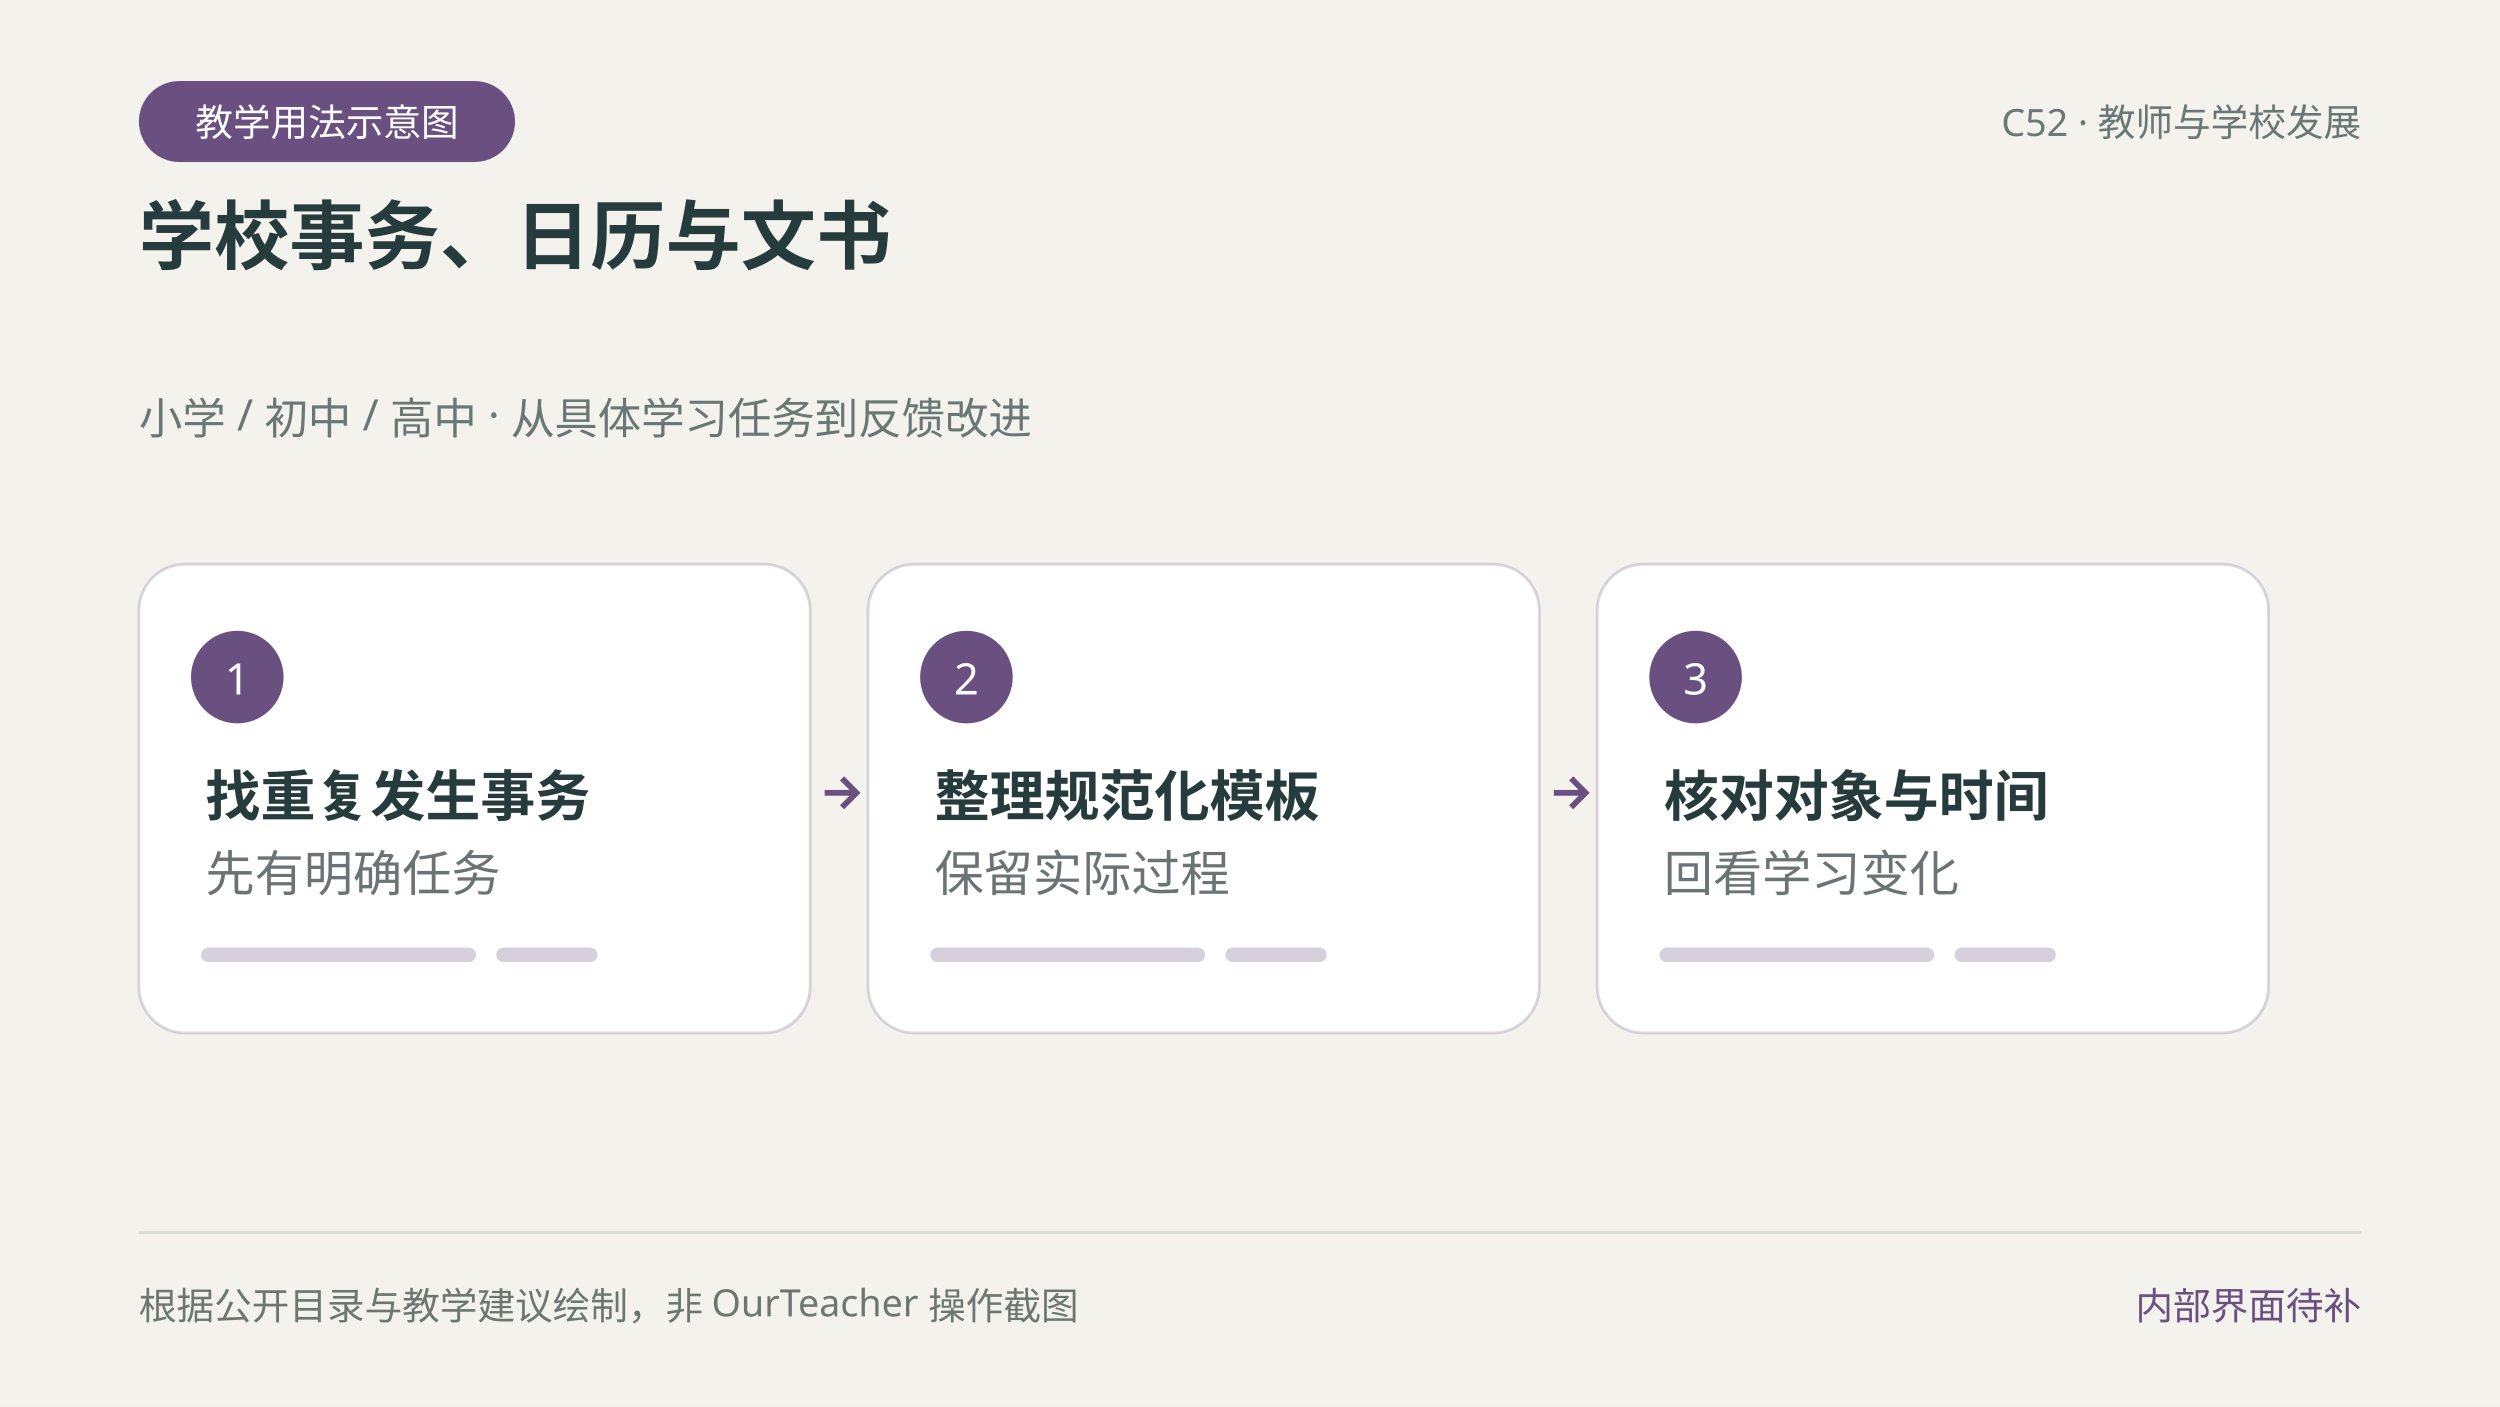
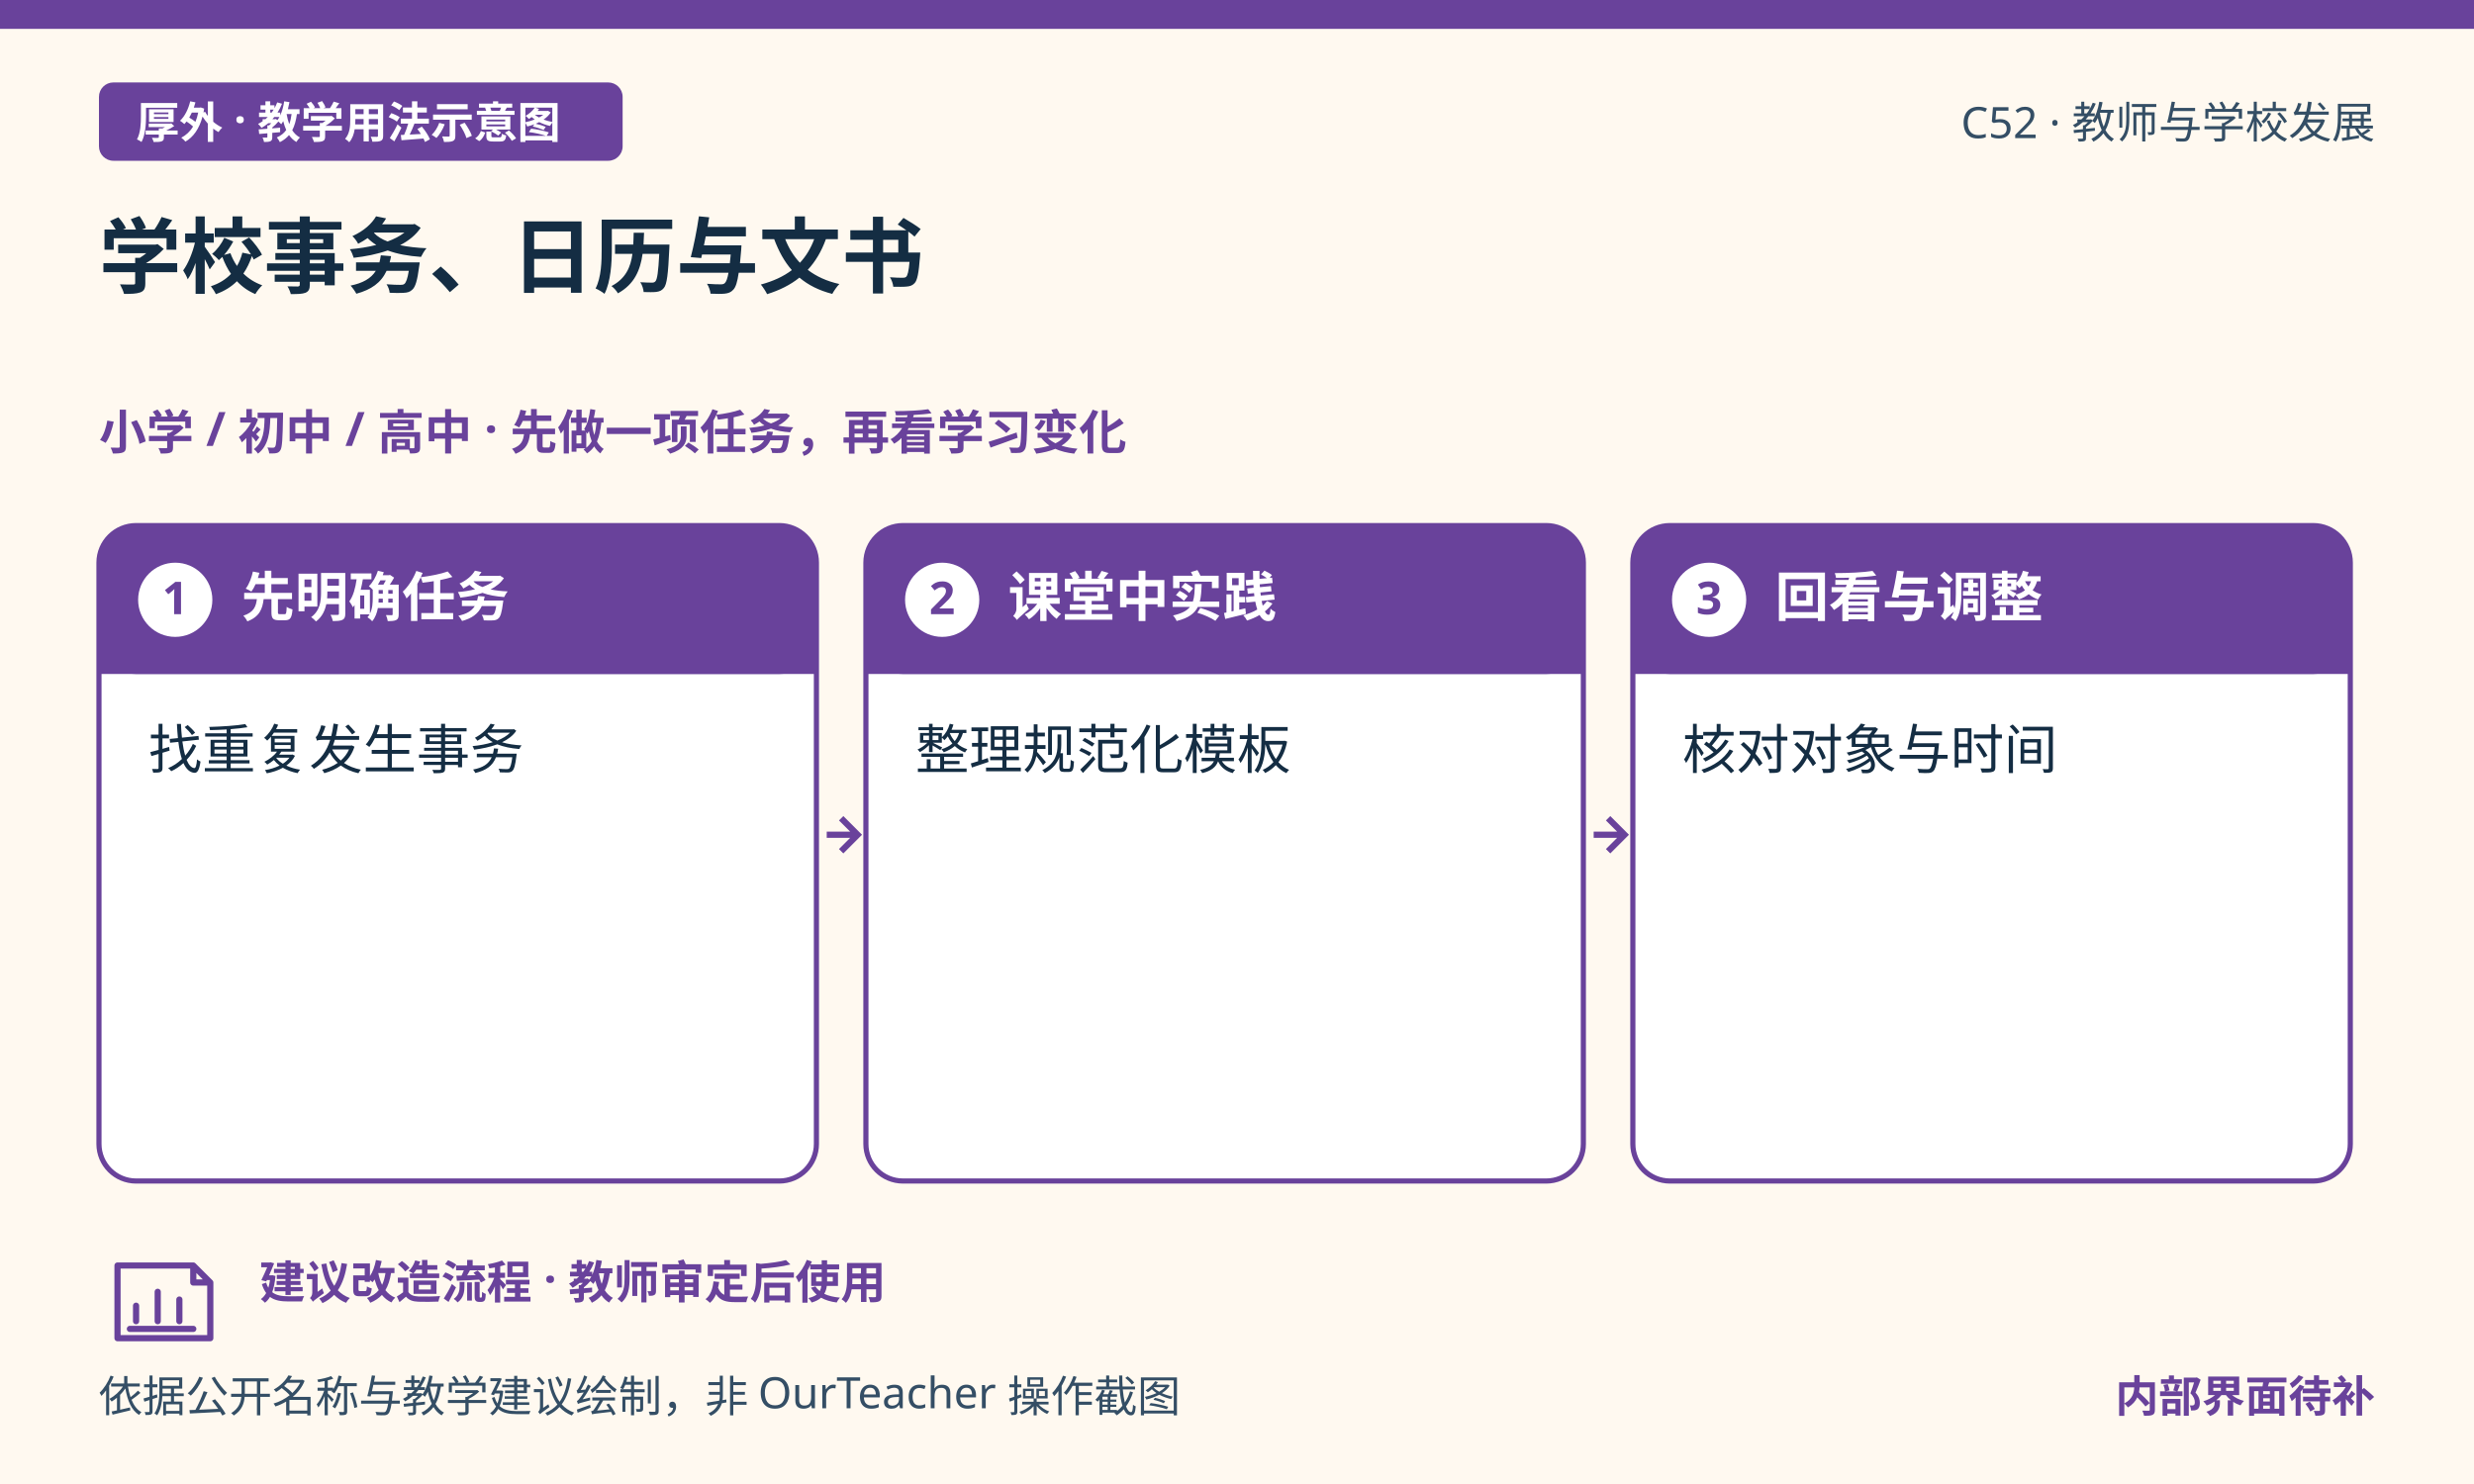
- <svg xmlns="http://www.w3.org/2000/svg" width="864" height="486" viewBox="0 0 864 486" role="img" aria-label="学校事务、日历与文书教学用法示意图">
-   <rect width="864" height="486" fill="#f4f2ec" />
-   <g font-family="Microsoft YaHei" fill="#263b3c">
-     <rect x="48" y="28" width="130" height="28" rx="14" fill="#695081" />
-     <text x="113" y="47" text-anchor="middle" fill="white" font-size="13">教学用法示意图</text>
-     <text x="816" y="47" text-anchor="end" font-size="13" fill="#697775">C52 · 教师与学校发展</text>
-     <text x="48" y="91" font-size="26" font-weight="700">学校事务、日历与文书</text>
-     <text x="48" y="150" font-size="15" fill="#697775">小学 / 初中 / 高中 · 从具体学习任务到反馈改进</text>
+ <svg xmlns="http://www.w3.org/2000/svg" width="1200" height="720" viewBox="0 0 1200 720" role="img" aria-label="学校事务、日历与文书：厚外教学用法示意图，非产品截图">
+   <rect width="1200" height="720" fill="#fff9f0" />
+   <rect width="1200" height="14" fill="#69429b" />
+   <g font-family="Microsoft YaHei" fill="#142d43">
+     <rect x="48" y="40" width="254" height="38" rx="7" fill="#69429b" />
+     <text x="66" y="67" font-size="21" font-weight="700" fill="white">厚外 · 教学用法示意图</text>
+     <text x="1152" y="67" text-anchor="end" font-size="21" fill="#344e65">C52 · 教师与学校发展</text>
+     <text x="48" y="139" font-size="40" font-weight="700" fill="#142d43">学校事务、日历与文书</text>
+     <text x="48" y="218" font-size="23" font-weight="700" fill="#69429b">小学 / 初中 / 高中 · 先做一项任务，再看学习变化</text>
    <g>
-       <rect x="48" y="195" width="232" height="162" rx="16" fill="white" stroke="#695081" stroke-opacity=".23" />
-       <circle cx="82" cy="234" r="16" fill="#695081" />
-       <text x="82" y="240" text-anchor="middle" fill="white" font-size="15">1</text>
-       <text x="71" y="282" font-size="19" font-weight="700">找重复发生事务</text>
-       <text x="71" y="308" font-size="17" fill="#6b7475">先有明确任务</text>
-       <path d="M 72 330 h 90 m 12 0 h 30" stroke="#695081" stroke-opacity=".27" stroke-width="5" stroke-linecap="round" />
+       <rect x="48" y="255" width="348" height="318" rx="18" fill="#ffffff" stroke="#69429b" stroke-width="2.5" />
+       <rect x="48" y="255" width="348" height="72" rx="18" fill="#69429b" />
+       <rect x="48" y="291" width="348" height="36" fill="#69429b" />
+       <circle cx="85" cy="291" r="18" fill="white" />
+       <text x="85" y="298" text-anchor="middle" font-size="22" font-weight="700" fill="#69429b">1</text>
+       <text x="117" y="299" font-size="26" font-weight="700" fill="white">先明确任务</text>
+       <text x="72" y="373" font-size="26" font-weight="400" fill="#142d43">找重复发生事务</text>
    </g>
-     <path d="M 285 274 h 10 m -4 -5 l 5 5 -5 5" fill="none" stroke="#695081" stroke-width="2" />
+     <path d="M401 405 H415 M408 397 L416 405 L408 413" fill="none" stroke="#69429b" stroke-width="3" />
    <g>
-       <rect x="300" y="195" width="232" height="162" rx="16" fill="white" stroke="#695081" stroke-opacity=".23" />
-       <circle cx="334" cy="234" r="16" fill="#695081" />
-       <text x="334" y="240" text-anchor="middle" fill="white" font-size="15">2</text>
-       <text x="323" y="282" font-size="19" font-weight="700">整理规范化模板</text>
-       <text x="323" y="308" font-size="17" fill="#6b7475">保留实际过程</text>
-       <path d="M 324 330 h 90 m 12 0 h 30" stroke="#695081" stroke-opacity=".27" stroke-width="5" stroke-linecap="round" />
+       <rect x="420" y="255" width="348" height="318" rx="18" fill="#ffffff" stroke="#69429b" stroke-width="2.5" />
+       <rect x="420" y="255" width="348" height="72" rx="18" fill="#69429b" />
+       <rect x="420" y="291" width="348" height="36" fill="#69429b" />
+       <circle cx="457" cy="291" r="18" fill="white" />
+       <text x="457" y="298" text-anchor="middle" font-size="22" font-weight="700" fill="#69429b">2</text>
+       <text x="489" y="299" font-size="26" font-weight="700" fill="white">课堂中实践</text>
+       <text x="444" y="373" font-size="26" font-weight="400" fill="#142d43">整理规范化模板</text>
    </g>
-     <path d="M 537 274 h 10 m -4 -5 l 5 5 -5 5" fill="none" stroke="#695081" stroke-width="2" />
+     <path d="M773 405 H787 M780 397 L788 405 L780 413" fill="none" stroke="#69429b" stroke-width="3" />
    <g>
-       <rect x="552" y="195" width="232" height="162" rx="16" fill="white" stroke="#695081" stroke-opacity=".23" />
-       <circle cx="586" cy="234" r="16" fill="#695081" />
-       <text x="586" y="240" text-anchor="middle" fill="white" font-size="15">3</text>
-       <text x="575" y="282" font-size="19" font-weight="700">核对对象与时间</text>
-       <text x="575" y="308" font-size="17" fill="#6b7475">回看学习变化</text>
-       <path d="M 576 330 h 90 m 12 0 h 30" stroke="#695081" stroke-opacity=".27" stroke-width="5" stroke-linecap="round" />
+       <rect x="792" y="255" width="348" height="318" rx="18" fill="#ffffff" stroke="#69429b" stroke-width="2.5" />
+       <rect x="792" y="255" width="348" height="72" rx="18" fill="#69429b" />
+       <rect x="792" y="291" width="348" height="36" fill="#69429b" />
+       <circle cx="829" cy="291" r="18" fill="white" />
+       <text x="829" y="298" text-anchor="middle" font-size="22" font-weight="700" fill="#69429b">3</text>
+       <text x="861" y="299" font-size="26" font-weight="700" fill="white">回看与调整</text>
+       <text x="816" y="373" font-size="26" font-weight="400" fill="#142d43">核对对象与时间</text>
    </g>
-     <path d="M48 426 H816" stroke="#d7dcd4" />
-     <text x="48" y="456" font-size="13" fill="#6c7772">根据公开目录与教学建议绘制，非 OurTeacher 操作截图</text>
-     <text x="816" y="456" text-anchor="end" font-size="13" fill="#695081">内部界面待补</text>
+     <g transform="translate(48,608) scale(.75)">
+       <g fill="none" stroke="#69429b" stroke-width="4" stroke-linecap="round" stroke-linejoin="round">
+         <path d="M12 8 H61 L72 19 V55 H12 Z M61 8 V19 H72 M24 44 V34 M38 44 V25 M52 44 V30 M20 49 H61" />
+       </g>
+     </g>
+     <text x="126" y="630" font-size="22" font-weight="700" fill="#69429b">建议改造流程 · 教师审定后使用</text>
+     <text x="48" y="685" font-size="21" fill="#344e65">依据公开名称与教学建议绘制，非 OurTeacher 操作截图</text>
+     <text x="1152" y="685" text-anchor="end" font-size="21" font-weight="700" fill="#69429b">内部界面待补</text>
  </g>
</svg>
